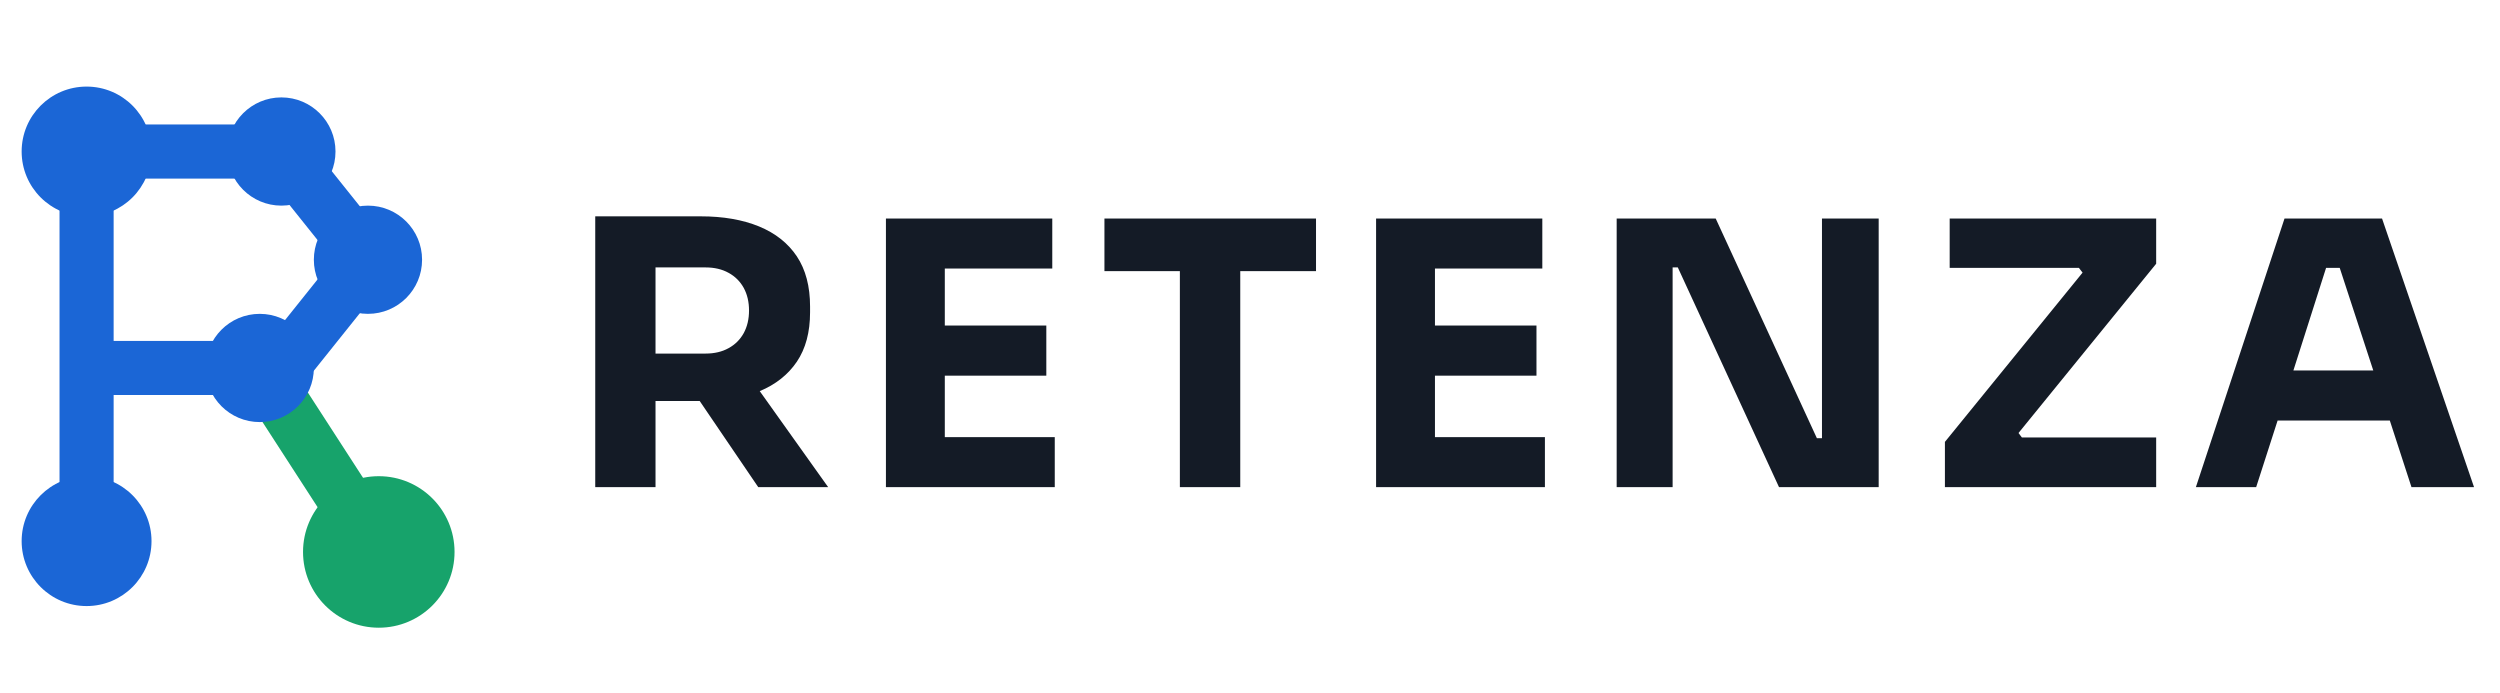
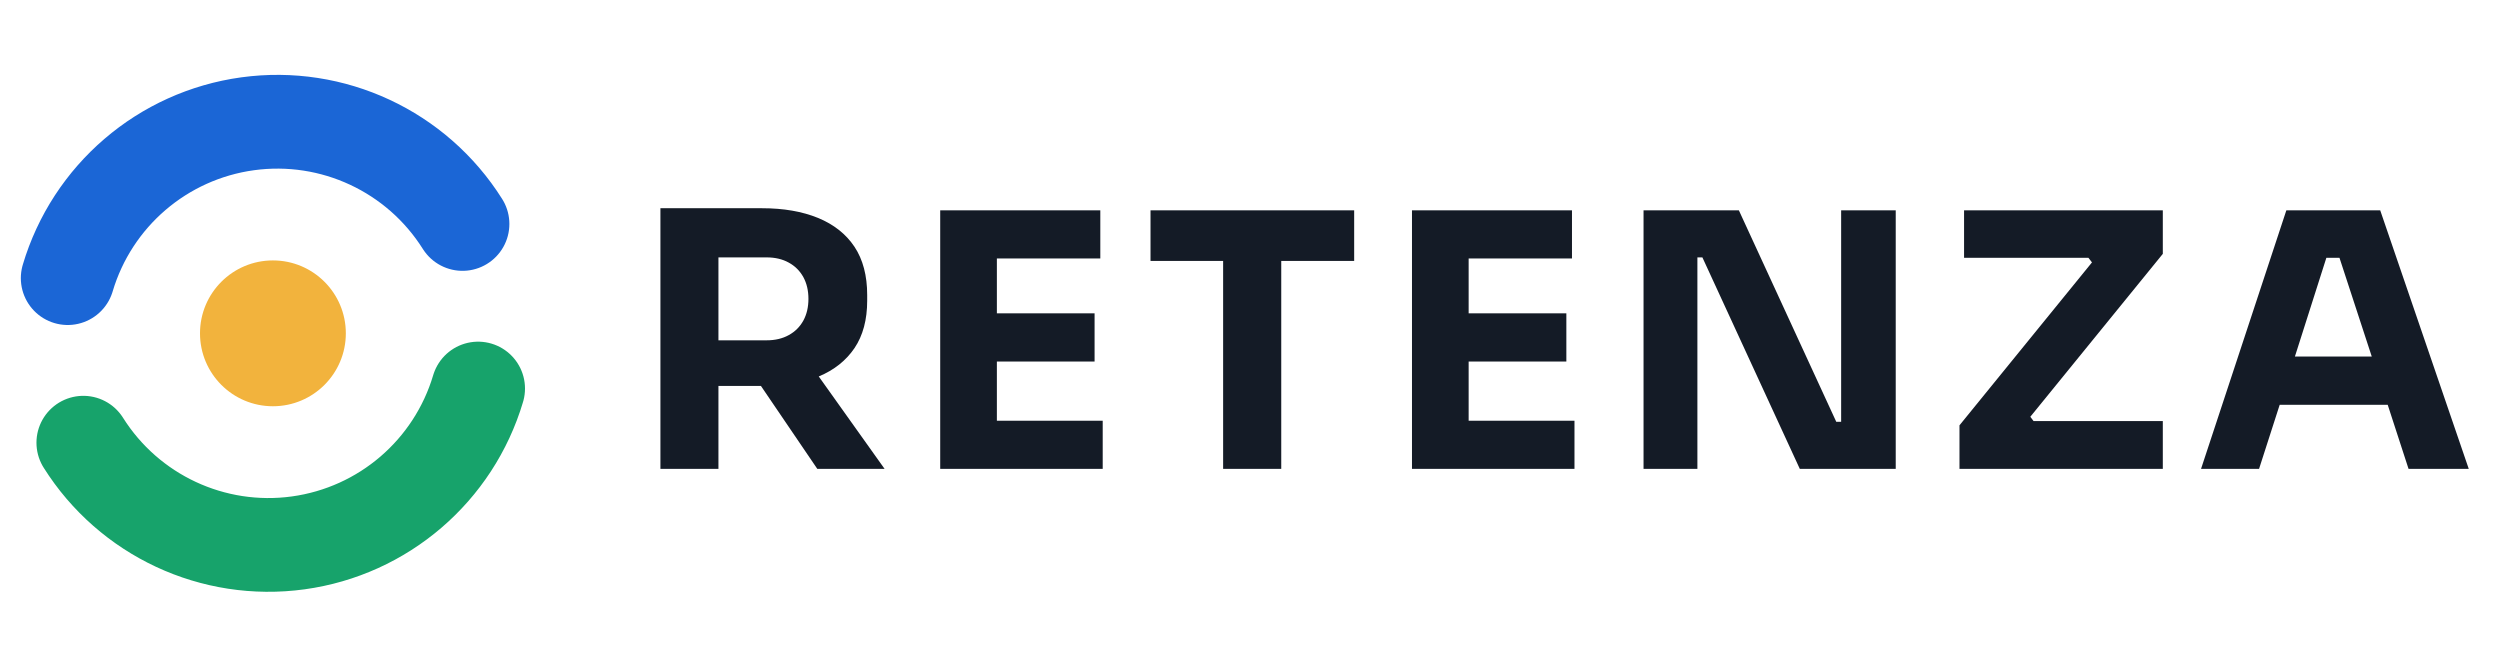
- <svg xmlns="http://www.w3.org/2000/svg" viewBox="0 0 231 64" width="462" height="128" role="img" aria-label="RETENZA">
-   <g transform="translate(-10 0)">
-     <path d="M34 34l11 17" fill="none" stroke="#17A36B" stroke-width="5" stroke-linecap="round" />
-     <path d="M18 50V14h18l8 10-8 10H18" fill="none" stroke="#1B66D6" stroke-width="5" stroke-linecap="round" stroke-linejoin="round" />
-     <g fill="#1B66D6">
-       <circle cx="18" cy="14" r="6" />
-       <circle cx="18" cy="50" r="6" />
-       <circle cx="36" cy="14" r="5" />
-       <circle cx="44" cy="24" r="5" />
-       <circle cx="34" cy="34" r="5" />
-     </g>
-     <circle cx="45" cy="51" r="7" fill="#17A36B" />
+ <svg xmlns="http://www.w3.org/2000/svg" viewBox="0 0 240 64" width="480" height="128" role="img" aria-label="RETENZA">
+   <g transform="translate(-5.8 0)">
+     <path d="M12.3 26.7A21 21 0 0 1 50.2 21.5" fill="none" stroke="#1B66D6" stroke-width="9" stroke-linecap="round" />
+     <path d="M51.7 37.3A21 21 0 0 1 13.8 42.5" fill="none" stroke="#17A36B" stroke-width="9" stroke-linecap="round" />
+     <circle cx="32" cy="32" r="7" fill="#F2B33D" />
  </g>
-   <path d="M8.36 0L2.79 0L2.79-25.02L12.55-25.02Q15.64-25.02 17.92-24.09Q20.20-23.15 21.42-21.32Q22.64-19.48 22.64-16.69L22.64-16.15Q22.64-13.40 21.42-11.59Q20.20-9.79 17.99-8.87L24.31 0L17.85 0L12.44-7.96L8.36-7.96L8.36 0M12.99-20.30L8.36-20.30L8.36-12.34L12.99-12.34Q14.21-12.34 15.11-12.84Q16.01-13.33 16.51-14.23Q17-15.13 17-16.32Q17-17.51 16.51-18.41Q16.01-19.31 15.11-19.80Q14.21-20.30 12.99-20.30M45.25 0L29.65 0L29.65-24.82L45.02-24.82L45.02-20.20L35.09-20.20L35.09-14.93L44.47-14.93L44.47-10.30L35.09-10.30L35.09-4.62L45.25-4.62M62.39 0L56.81 0L56.81-19.96L49.84-19.96L49.84-24.82L69.39-24.82L69.39-19.96L62.39-19.96M90.54 0L74.94 0L74.94-24.82L90.30-24.82L90.30-20.20L80.38-20.20L80.38-14.93L89.76-14.93L89.76-10.30L80.38-10.30L80.38-4.62L90.54-4.62M102.34 0L97.17 0L97.17-24.82L106.32-24.82L115.67-4.52L116.14-4.52L116.14-24.82L121.38-24.82L121.38 0L112.17 0L102.82-20.30L102.34-20.30M147.02 0L127.50 0L127.50-4.18L140.22-19.82L139.88-20.26L127.94-20.26L127.94-24.82L147.02-24.82L147.02-20.64L134.30-5L134.61-4.59L147.02-4.59M156.26 0L150.69 0L158.88-24.82L167.89-24.82L176.39 0L170.61 0L168.61-6.15L158.24-6.15L156.26 0M159.70-10.78L167.08-10.78L163.98-20.26L162.72-20.26" transform="translate(52.21 45.01)" fill="#141B26" />
+   <path d="M8.36 0L2.79 0L2.79-25.02L12.55-25.02Q15.64-25.02 17.92-24.09Q20.20-23.15 21.42-21.32Q22.64-19.48 22.64-16.69L22.64-16.15Q22.64-13.40 21.42-11.59Q20.20-9.79 17.99-8.87L24.31 0L17.85 0L12.44-7.96L8.36-7.96L8.36 0M12.99-20.30L8.36-20.30L8.36-12.34L12.99-12.34Q14.21-12.34 15.11-12.84Q16.01-13.33 16.51-14.23Q17-15.13 17-16.32Q17-17.51 16.51-18.41Q16.01-19.31 15.11-19.80Q14.21-20.30 12.99-20.30M45.25 0L29.65 0L29.65-24.82L45.02-24.82L45.02-20.20L35.09-20.20L35.09-14.93L44.47-14.93L44.47-10.30L35.09-10.30L35.09-4.62L45.25-4.62M62.39 0L56.81 0L56.81-19.96L49.84-19.96L49.84-24.82L69.39-24.82L69.39-19.96L62.39-19.96M90.54 0L74.94 0L74.94-24.82L90.30-24.82L90.30-20.20L80.38-20.20L80.38-14.93L89.76-14.93L89.76-10.30L80.38-10.30L80.38-4.62L90.54-4.62M102.34 0L97.17 0L97.17-24.82L106.32-24.82L115.67-4.52L116.14-4.52L116.14-24.82L121.38-24.82L121.38 0L112.17 0L102.82-20.30L102.34-20.30M147.02 0L127.50 0L127.50-4.18L140.22-19.82L139.88-20.26L127.94-20.26L127.94-24.82L147.02-24.82L147.02-20.64L134.30-5L134.61-4.59L147.02-4.59M156.26 0L150.69 0L158.88-24.82L167.89-24.82L176.39 0L170.61 0L168.61-6.15L158.24-6.15L156.26 0M159.70-10.78L167.08-10.78L163.98-20.26L162.72-20.26" transform="translate(60.61 45.01)" fill="#141B26" />
</svg>
